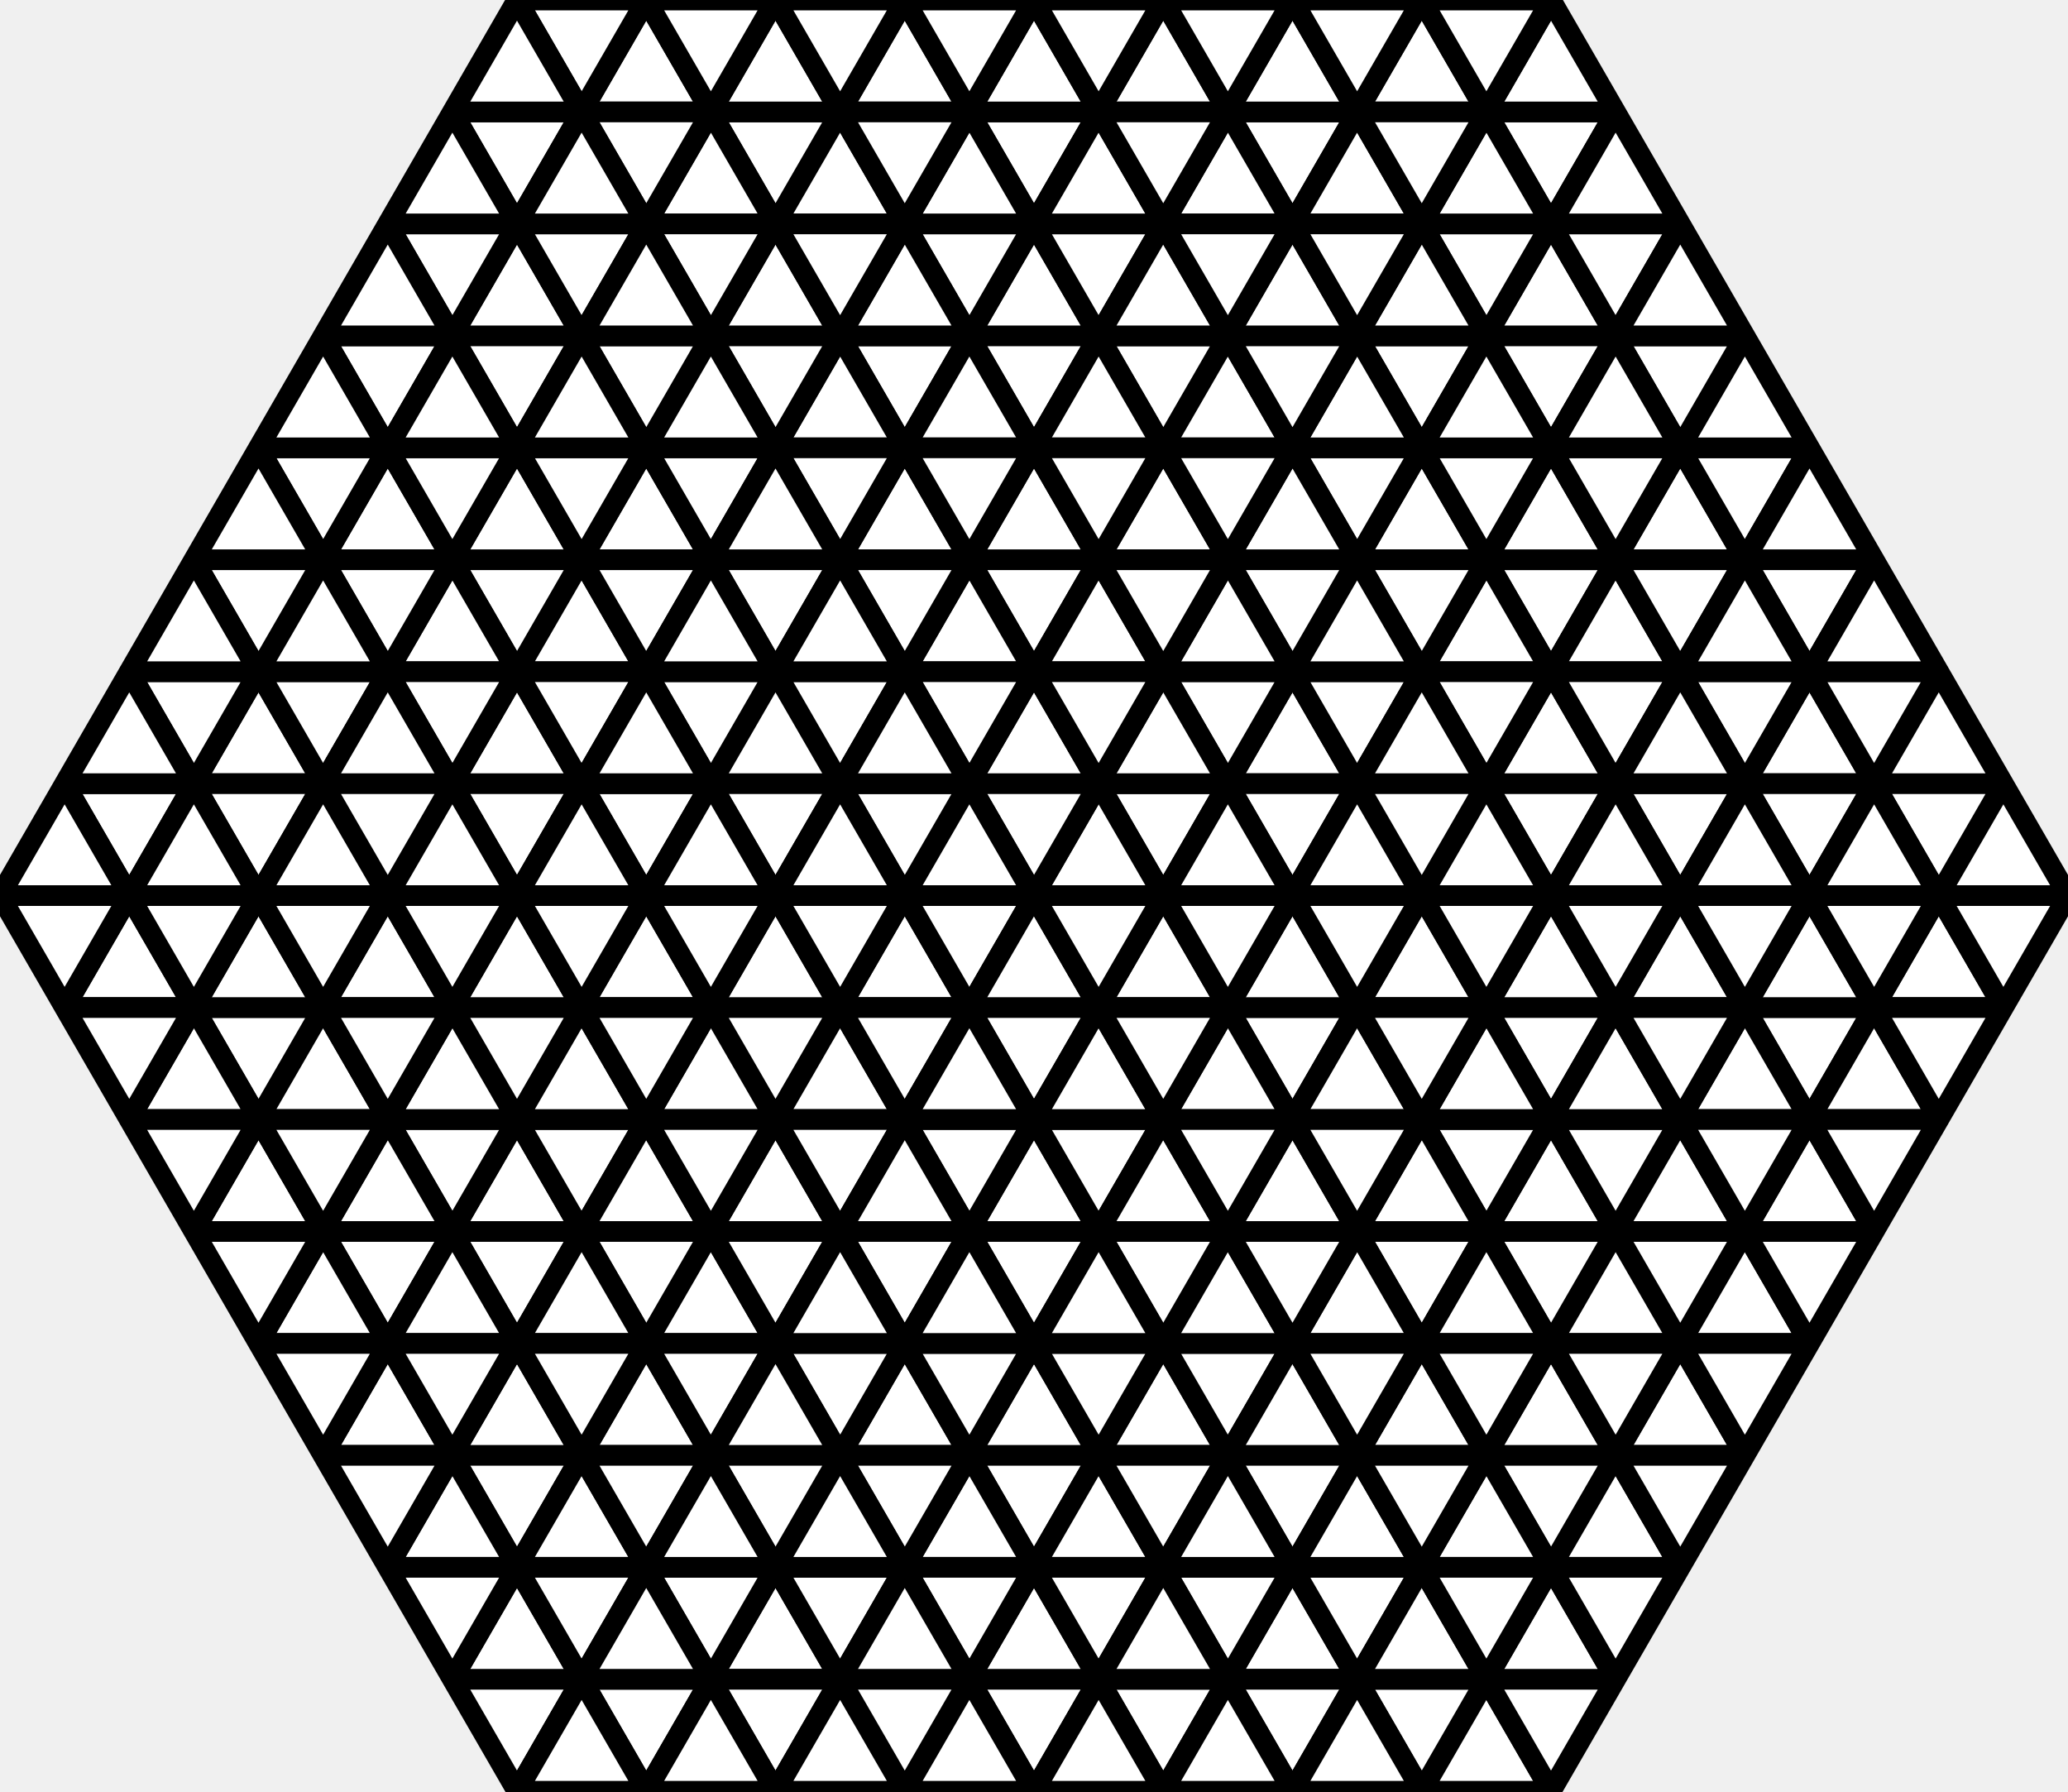
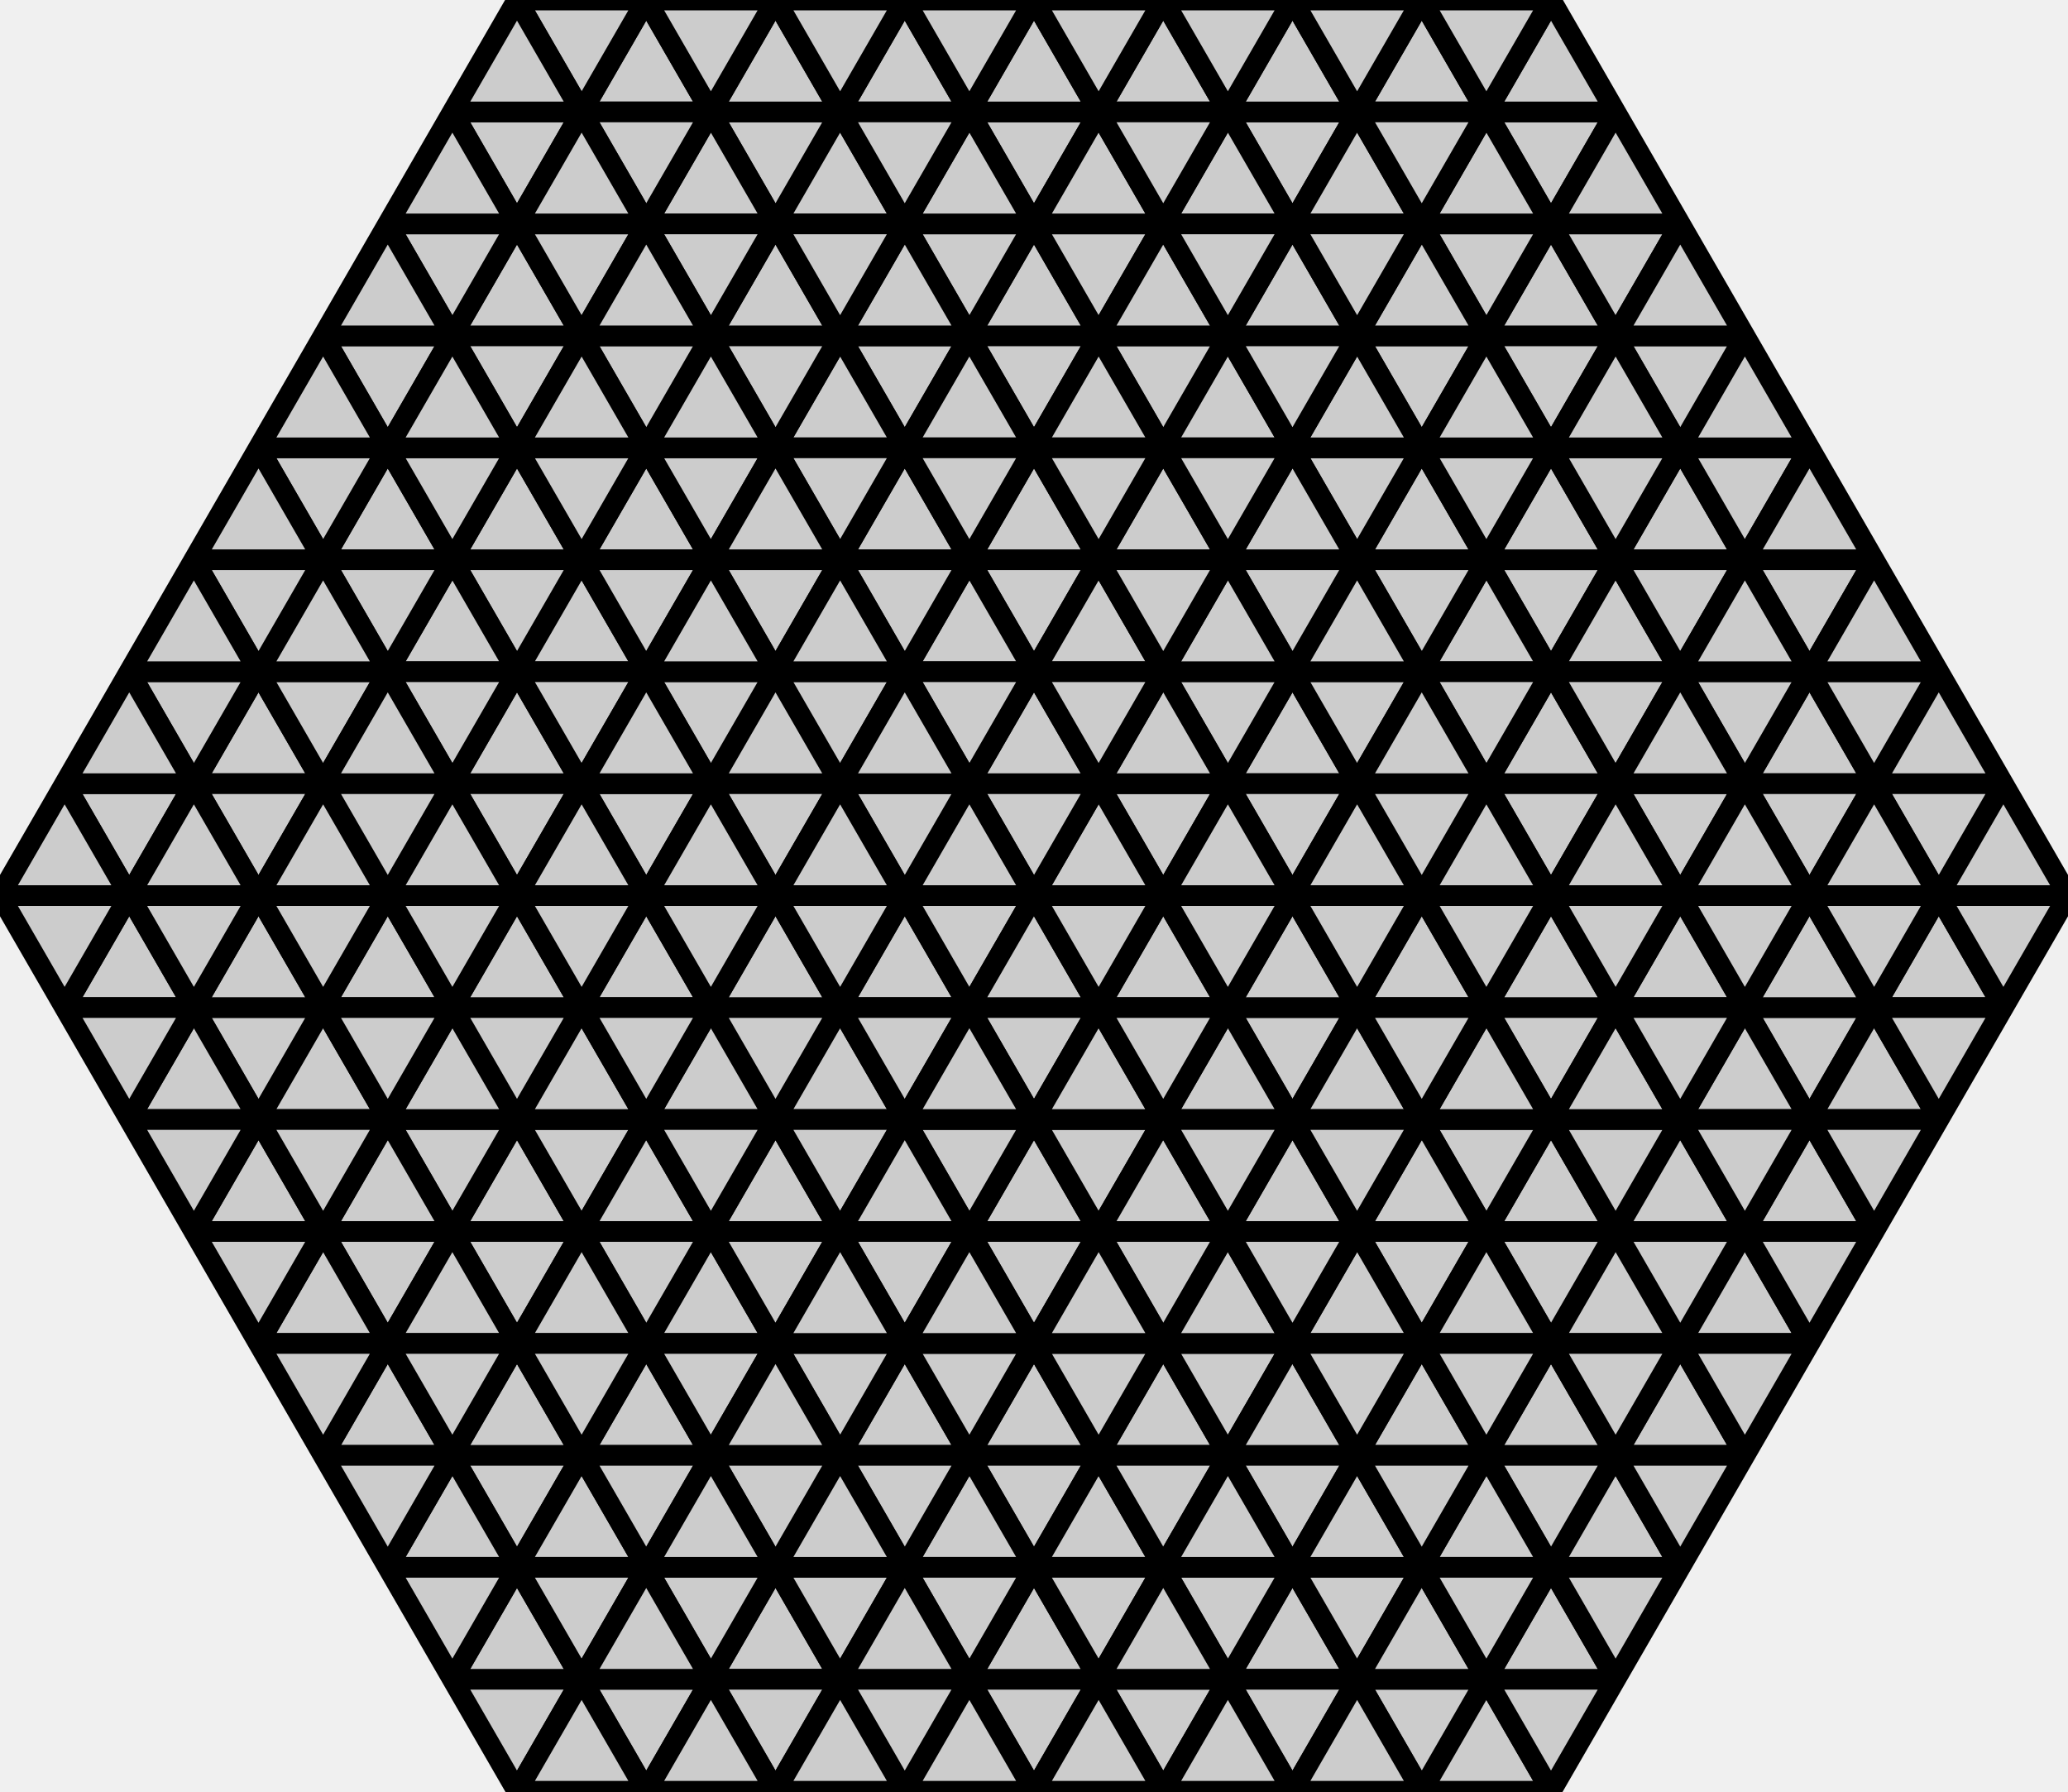
<svg xmlns="http://www.w3.org/2000/svg" viewBox="-50 0 100 86.603">
-   <style>path{fill:#fff;stroke:#000;stroke-width:1;stroke-linejoin:bevel}</style>
+   <style>path{fill:#ccc;stroke:#000;stroke-width:1;stroke-linejoin:bevel}</style>
  <path d="M28.125 27.063h-6.25L25 32.476z" />
  <path d="M18.75 32.476l3.125-5.413L25 32.476zm12.5 0l-3.125-5.413L25 32.476zM25 21.651l3.125 5.412h-6.25zm3.125 5.412h6.25l-3.125-5.412z" />
  <path d="M37.5 21.651l-3.125 5.412-3.125-5.412zm-6.25 10.825l-3.125-5.413h6.25zM25 21.651l3.125 5.412 3.125-5.412zm-3.125 5.412h-6.25l3.125-5.412z" />
  <path d="M12.5 21.651l3.125 5.412 3.125-5.412zm6.25 10.825l3.125-5.413h-6.25zM25 21.651l-3.125 5.412-3.125-5.412zm0 10.825l-3.125 5.413h6.25zm0 10.825l-3.125-5.412h6.25z" />
  <path d="M18.75 32.476H25l-3.125 5.413zm12.5 0H25l3.125 5.413zM9.375 37.889l3.125-5.413 3.125 5.413z" />
  <path d="M18.75 32.476H12.5l3.125 5.413zm-12.5 0l3.125 5.413 3.125-5.413zm6.25 10.825l-3.125-5.412h6.25zm-3.125-5.412h-6.25l3.125 5.412z" />
  <path d="M0 43.301l3.125-5.412 3.125 5.412zm6.25-10.825l3.125 5.413h-6.25zm6.25 10.825l-3.125-5.412-3.125 5.412zm0-10.825l3.125-5.413h-6.25zm0-10.825l3.125 5.412h-6.25zm6.25 10.825H12.5l3.125-5.413z" />
  <path d="M6.25 32.476h6.25l-3.125-5.413zm9.375 5.413h6.25l-3.125 5.412zM25 43.301l-3.125-5.412-3.125 5.412zm-6.25-10.825l-3.125 5.413h6.25zM12.5 43.301l3.125-5.412 3.125 5.412zm28.125-5.412L37.5 32.476l-3.125 5.413z" />
  <path d="M31.25 32.476h6.25l-3.125 5.413zm12.5 0l-3.125 5.413-3.125-5.413zM37.5 43.301l3.125-5.412h-6.25zm3.125-5.412h6.25l-3.125 5.412zM50 43.301l-3.125-5.412-3.125 5.412zm-6.25-10.825l-3.125 5.413h6.25z" />
  <path d="M37.5 43.301l3.125-5.412 3.125 5.412zm0-10.825l-3.125-5.413h6.25zm0-10.825l-3.125 5.412h6.25z" />
  <path d="M31.25 32.476h6.25l-3.125-5.413zm12.5 0H37.5l3.125-5.413zm-9.375 5.413h-6.25l3.125 5.412z" />
  <path d="M25 43.301l3.125-5.412 3.125 5.412zm6.25-10.825l3.125 5.413h-6.25zm6.25 10.825l-3.125-5.412-3.125 5.412zM25 10.825l3.125 5.413h-6.25zm0 10.826l3.125-5.413h-6.25z" />
  <path d="M31.25 10.825H25l3.125 5.413zm-12.5 0H25l-3.125 5.413zm6.25 0l3.125-5.412h-6.25z" />
  <path d="M25 0l3.125 5.413h-6.25z" />
  <path d="M31.25 10.825H25l3.125-5.412zm-12.5 0H25l-3.125-5.412zm9.375 5.413l3.125 5.413 3.125-5.413zm9.375 5.413h-6.25l3.125-5.413z" />
  <path d="M25 21.651l3.125-5.413 3.125 5.413zm6.25-10.826l-3.125 5.413h6.25zm-9.375 5.413l-3.125 5.413-3.125-5.413z" />
  <path d="M12.5 21.651h6.25l-3.125-5.413zm12.5 0l-3.125-5.413-3.125 5.413zm-6.25-10.826l3.125 5.413h-6.25zm-18.75 0l-3.125 5.413h6.25zm0 10.826l-3.125-5.413h6.25z" />
  <path d="M6.25 10.825H0l3.125 5.413zm-12.5 0H0l-3.125 5.413zm6.25 0l3.125-5.412h-6.25z" />
  <path d="M0 0l3.125 5.413h-6.25z" />
  <path d="M6.25 10.825H0l3.125-5.412zm-12.5 0H0l-3.125-5.412zm3.125 5.413l-3.125 5.413-3.125-5.413z" />
  <path d="M-12.5 21.651h6.25l-3.125-5.413zm12.5 0l-3.125-5.413-3.125 5.413zm-6.25-10.826l3.125 5.413h-6.25zm9.375 5.413l3.125 5.413 3.125-5.413zm9.375 5.413H6.25l3.125-5.413z" />
  <path d="M0 21.651l3.125-5.413 3.125 5.413zm6.25-10.826l-3.125 5.413h6.25zM0 32.476l-3.125-5.413h6.25zm0-10.825l-3.125 5.412h6.25z" />
  <path d="M-6.25 32.476H0l-3.125-5.413zm12.5 0H0l3.125-5.413zm-6.25 0l-3.125 5.413h6.25zm0 10.825l-3.125-5.412h6.25z" />
  <path d="M-6.25 32.476H0l-3.125 5.413zm12.5 0H0l3.125 5.413zm-9.375-5.413l-3.125-5.412-3.125 5.412z" />
  <path d="M-12.5 21.651h6.25l-3.125 5.412zm12.5 0l-3.125 5.412-3.125-5.412zm-6.25 10.825l3.125-5.413h-6.25zm9.375-5.413l3.125-5.412 3.125 5.412z" />
  <path d="M12.5 21.651H6.25l3.125 5.412zm-12.5 0l3.125 5.412 3.125-5.412zm6.25 10.825l-3.125-5.413h6.25zm9.375-27.063h-6.25l3.125 5.412z" />
  <path d="M6.25 10.825l3.125-5.412 3.125 5.412z" />
  <path d="M12.5 0l3.125 5.413h-6.25z" />
  <path d="M18.75 10.825l-3.125-5.412-3.125 5.412z" />
  <path d="M15.625 5.413L18.75 0l3.125 5.413z" />
  <path d="M25 0h-6.25l3.125 5.413zM12.5 0l3.125 5.413L18.75 0z" />
  <path d="M18.75 10.825l-3.125-5.412h6.25zM9.375 5.413h-6.25L6.25 0z" />
  <path d="M0 0l3.125 5.413L6.25 0z" />
  <path d="M6.25 10.825l3.125-5.412h-6.25z" />
  <path d="M12.5 0L9.375 5.413 6.25 0zm0 10.825l-3.125 5.413h6.25zm0 10.826l-3.125-5.413h6.25z" />
  <path d="M6.25 10.825h6.25l-3.125 5.413zm12.5 0H12.5l3.125 5.413zm-34.375-5.412h6.25l-3.125 5.412zM-6.25 10.825l-3.125-5.412-3.125 5.412z" />
  <path d="M-12.5 0l-3.125 5.413h6.25z" />
  <path d="M-18.75 10.825l3.125-5.412 3.125 5.412z" />
  <path d="M-15.625 5.413L-18.75 0l-3.125 5.413z" />
  <path d="M-25 0h6.25l-3.125 5.413zm12.5 0l-3.125 5.413L-18.75 0z" />
  <path d="M-18.75 10.825l3.125-5.412h-6.25zm9.375-5.412h6.25L-6.25 0z" />
  <path d="M0 0l-3.125 5.413L-6.25 0z" />
  <path d="M-6.25 10.825l-3.125-5.412h6.25z" />
  <path d="M-12.5 0l3.125 5.413L-6.25 0zm0 10.825l3.125 5.413h-6.25zm0 10.826l3.125-5.413h-6.25z" />
  <path d="M-6.25 10.825h-6.25l3.125 5.413zm-12.5 0h6.25l-3.125 5.413zm-9.375 16.238L-25 32.476l3.125-5.413zm9.375 5.413H-25l3.125-5.413zM-25 21.651l-3.125 5.412h6.25z" />
  <path d="M-31.25 32.476l3.125-5.413L-25 32.476zm3.125-5.413l-3.125-5.412-3.125 5.412z" />
  <path d="M-37.5 21.651h6.25l-3.125 5.412zm12.5 0l-3.125 5.412-3.125-5.412zm-6.25 10.825l3.125-5.413h-6.25zm6.25 0l3.125 5.413h-6.25zm0 10.825l3.125-5.412h-6.25z" />
  <path d="M-18.75 32.476H-25l3.125 5.413zm-12.5 0H-25l-3.125 5.413zm9.375-5.413h6.25l-3.125-5.412z" />
  <path d="M-12.5 21.651l-3.125 5.412-3.125-5.412zm-6.25 10.825l-3.125-5.413h6.25zM-25 21.651l3.125 5.412 3.125-5.412zm15.625 16.238h-6.25l3.125-5.413zm-9.375-5.413l3.125 5.413 3.125-5.413zm6.25 10.825l3.125-5.412h-6.25zm6.25-10.825l-3.125 5.413-3.125-5.413zm-3.125 5.413l3.125 5.412 3.125-5.412zM0 43.301h-6.25l3.125-5.412z" />
  <path d="M-12.5 43.301l3.125-5.412 3.125 5.412zm6.25-10.825l-3.125 5.413h6.25zm-9.375 5.413h-6.25l3.125 5.412z" />
  <path d="M-25 43.301l3.125-5.412 3.125 5.412zm6.25-10.825l3.125 5.413h-6.25zm6.25 10.825l-3.125-5.412-3.125 5.412zm0-10.825l-3.125-5.413h6.25zm0-10.825l-3.125 5.412h6.25z" />
  <path d="M-18.75 32.476h6.25l-3.125-5.413zm12.5 0h-6.25l3.125-5.413zM-25 10.825l-3.125 5.413h6.25zm0 10.826l-3.125-5.413h6.25z" />
  <path d="M-31.25 10.825H-25l-3.125 5.413zm12.5 0H-25l3.125 5.413zm-6.25 0l-3.125-5.412h6.25z" />
  <path d="M-25 0l-3.125 5.413h6.25z" />
  <path d="M-31.25 10.825H-25l-3.125-5.412zm12.5 0H-25l3.125-5.412zm-9.375 5.413l-3.125 5.413-3.125-5.413z" />
  <path d="M-37.5 21.651h6.25l-3.125-5.413zm12.5 0l-3.125-5.413-3.125 5.413zm-6.25-10.826l3.125 5.413h-6.25zm9.375 5.413l3.125 5.413 3.125-5.413zm9.375 5.413h-6.25l3.125-5.413z" />
  <path d="M-25 21.651l3.125-5.413 3.125 5.413zm6.25-10.826l-3.125 5.413h6.25zm-21.875 27.064l3.125-5.413 3.125 5.413z" />
  <path d="M-31.25 32.476h-6.25l3.125 5.413zm-12.5 0l3.125 5.413 3.125-5.413zm6.25 10.825l-3.125-5.412h6.25zm-3.125-5.412h-6.25l3.125 5.412z" />
  <path d="M-50 43.301l3.125-5.412 3.125 5.412zm6.25-10.825l3.125 5.413h-6.25zm6.25 10.825l-3.125-5.412-3.125 5.412zm0-10.825l3.125-5.413h-6.25zm0-10.825l3.125 5.412h-6.25zm6.25 10.825h-6.25l3.125-5.413z" />
  <path d="M-43.75 32.476h6.25l-3.125-5.413zm9.375 5.413h6.25l-3.125 5.412zM-25 43.301l-3.125-5.412-3.125 5.412zm-6.25-10.825l-3.125 5.413h6.25zM-37.5 43.301l3.125-5.412 3.125 5.412zm9.375 16.238h6.25L-25 54.127z" />
  <path d="M-18.75 54.127l-3.125 5.412L-25 54.127zm-12.5 0l3.125 5.412L-25 54.127zM-25 64.952l-3.125-5.413h6.25zm-3.125-5.413h-6.25l3.125 5.413z" />
  <path d="M-37.5 64.952l3.125-5.413 3.125 5.413zm6.25-10.825l3.125 5.412h-6.25zM-25 64.952l-3.125-5.413-3.125 5.413zm3.125-5.413h6.25l-3.125 5.413zm9.375 5.413l-3.125-5.413-3.125 5.413zm-6.25-10.825l-3.125 5.412h6.25z" />
  <path d="M-25 64.952l3.125-5.413 3.125 5.413zm0-10.825l3.125-5.413h-6.25zm0-10.826l3.125 5.413h-6.25zm6.25 10.826H-25l3.125-5.413zM-31.25 54.127H-25l-3.125-5.413zm21.875-5.413l-3.125 5.413-3.125-5.413zm-9.375 5.413h6.25l-3.125-5.413zm12.5 0l-3.125-5.413-3.125 5.413zm-6.25-10.826l3.125 5.413h-6.25zm3.125 5.413h6.25l-3.125-5.413z" />
  <path d="M0 43.301l-3.125 5.413-3.125-5.413zm-6.25 10.826l-3.125-5.413h6.25zm-6.25-10.826l3.125 5.413 3.125-5.413zm0 10.826l-3.125 5.412h6.25zm0 10.825l-3.125-5.413h6.25z" />
  <path d="M-18.75 54.127h6.25l-3.125 5.412zm12.5 0h-6.25l3.125 5.412zm-9.375-5.413h-6.25l3.125-5.413z" />
  <path d="M-25 43.301l3.125 5.413 3.125-5.413zm6.25 10.826l3.125-5.413h-6.25zm6.25-10.826l-3.125 5.413-3.125-5.413zm-28.125 5.413l3.125 5.413 3.125-5.413zm9.375 5.413h-6.25l3.125-5.413z" />
  <path d="M-43.75 54.127l3.125-5.413 3.125 5.413zm6.25-10.826l-3.125 5.413h6.25zm-3.125 5.413h-6.25l3.125-5.413z" />
  <path d="M-50 43.301l3.125 5.413 3.125-5.413zm6.25 10.826l3.125-5.413h-6.25zm6.25-10.826l-3.125 5.413-3.125-5.413zm0 10.826l3.125 5.412h-6.25zm0 10.825l3.125-5.413h-6.25z" />
  <path d="M-31.25 54.127h-6.25l3.125 5.412zm-12.5 0h6.25l-3.125 5.412zm9.375-5.413h6.25l-3.125-5.413z" />
  <path d="M-25 43.301l-3.125 5.413-3.125-5.413zm-6.25 10.826l-3.125-5.413h6.25zm-6.25-10.826l3.125 5.413 3.125-5.413zM-25 75.777l-3.125-5.412h6.25zm0-10.825l-3.125 5.413h6.25z" />
  <path d="M-31.25 75.777H-25l-3.125-5.412zm12.5 0H-25l3.125-5.412zm-6.25 0l-3.125 5.413h6.25zm0 10.826l-3.125-5.413h6.25z" />
  <path d="M-31.25 75.777H-25l-3.125 5.413zm12.5 0H-25l3.125 5.413zm-9.375-5.412l-3.125-5.413-3.125 5.413z" />
  <path d="M-37.5 64.952h6.25l-3.125 5.413zm12.5 0l-3.125 5.413-3.125-5.413zm-6.25 10.825l3.125-5.412h-6.25zm9.375-5.412l3.125-5.413 3.125 5.413z" />
  <path d="M-12.5 64.952h-6.25l3.125 5.413zm-12.5 0l3.125 5.413 3.125-5.413zm6.25 10.825l-3.125-5.412h6.25zm18.75 0l3.125-5.412h-6.25zm0-10.825l3.125 5.413h-6.25z" />
  <path d="M-6.25 75.777H0l-3.125-5.412zm12.5 0H0l3.125-5.412zm-6.25 0l-3.125 5.413h6.25zm0 10.826l-3.125-5.413h6.25z" />
  <path d="M-6.25 75.777H0l-3.125 5.413zm12.5 0H0l3.125 5.413zm-3.125-5.412l3.125-5.413 3.125 5.413z" />
  <path d="M12.5 64.952H6.25l3.125 5.413zm-12.5 0l3.125 5.413 3.125-5.413zm6.25 10.825l-3.125-5.412h6.25zm-9.375-5.412l-3.125-5.413-3.125 5.413z" />
  <path d="M-12.5 64.952h6.25l-3.125 5.413zm12.5 0l-3.125 5.413-3.125-5.413zm-6.25 10.825l3.125-5.412h-6.25zM0 54.127l3.125 5.412h-6.25zm0 10.825l3.125-5.413h-6.25z" />
  <path d="M6.25 54.127H0l3.125 5.412zm-12.5 0H0l-3.125 5.412zm6.25 0l3.125-5.413h-6.25zm0-10.826l3.125 5.413h-6.25z" />
  <path d="M6.25 54.127H0l3.125-5.413zm-12.5 0H0l-3.125-5.413zm9.375 5.412l3.125 5.413 3.125-5.413zm9.375 5.413H6.25l3.125-5.413z" />
  <path d="M0 64.952l3.125-5.413 3.125 5.413zm6.25-10.825l-3.125 5.412h6.25zm-9.375 5.412l-3.125 5.413-3.125-5.413z" />
  <path d="M-12.5 64.952h6.25l-3.125-5.413zm12.5 0l-3.125-5.413-3.125 5.413zm-6.25-10.825l3.125 5.412h-6.25zm-9.375 27.063h6.25l-3.125-5.413z" />
  <path d="M-6.25 75.777l-3.125 5.413-3.125-5.413zm-6.25 10.826l-3.125-5.413h6.25zm-6.25-10.826l3.125 5.413 3.125-5.413zm3.125 5.413l-3.125 5.413-3.125-5.413z" />
  <path d="M-25 86.603h6.25l-3.125-5.413zm12.5 0l-3.125-5.413-3.125 5.413zm-6.25-10.826l3.125 5.413h-6.25zm9.375 5.413h6.25l-3.125 5.413zM0 86.603l-3.125-5.413-3.125 5.413zm-6.25-10.826l-3.125 5.413h6.25zM-12.5 86.603l3.125-5.413 3.125 5.413zm0-10.826l3.125-5.412h-6.25zm0-10.825l3.125 5.413h-6.25zm6.25 10.825h-6.25l3.125-5.412z" />
  <path d="M-18.75 75.777h6.25l-3.125-5.412zm34.375 5.413h-6.25l3.125-5.413z" />
  <path d="M6.25 75.777l3.125 5.413 3.125-5.413zm6.25 10.826l3.125-5.413h-6.25zm6.25-10.826l-3.125 5.413-3.125-5.413zm-3.125 5.413l3.125 5.413 3.125-5.413zM25 86.603h-6.25l3.125-5.413z" />
  <path d="M12.5 86.603l3.125-5.413 3.125 5.413zm6.25-10.826l-3.125 5.413h6.25zM9.375 81.19h-6.25l3.125 5.413z" />
  <path d="M0 86.603l3.125-5.413 3.125 5.413zm6.25-10.826l3.125 5.413h-6.25zm6.25 10.826L9.375 81.19 6.25 86.603zm0-10.826l-3.125-5.412h6.25zm0-10.825l-3.125 5.413h6.25z" />
  <path d="M6.25 75.777h6.25l-3.125-5.412zm12.5 0H12.5l3.125-5.412zm9.375-16.238L25 54.127l-3.125 5.412z" />
  <path d="M18.75 54.127H25l-3.125 5.412zM25 64.952l3.125-5.413h-6.25zm6.25-10.825l-3.125 5.412L25 54.127zm-3.125 5.412l3.125 5.413 3.125-5.413zm9.375 5.413h-6.25l3.125-5.413zM25 64.952l3.125-5.413 3.125 5.413zm6.25-10.825l-3.125 5.412h6.25zm-6.25 0l-3.125-5.413h6.25zm0-10.826l-3.125 5.413h6.25z" />
  <path d="M18.75 54.127H25l-3.125-5.413zm12.5 0H25l3.125-5.413zm-9.375 5.412h-6.25l3.125 5.413z" />
  <path d="M12.5 64.952l3.125-5.413 3.125 5.413zm6.25-10.825l3.125 5.412h-6.25zM25 64.952l-3.125-5.413-3.125 5.413zM9.375 48.714h6.25L12.5 54.127z" />
  <path d="M18.75 54.127l-3.125-5.413-3.125 5.413zM12.5 43.301l-3.125 5.413h6.25zM6.25 54.127l3.125-5.413 3.125 5.413zm3.125-5.413L6.25 43.301l-3.125 5.413z" />
  <path d="M0 43.301h6.25l-3.125 5.413zm12.5 0l-3.125 5.413-3.125-5.413zM6.25 54.127l3.125-5.413h-6.25zm9.375-5.413h6.25l-3.125-5.413z" />
  <path d="M25 43.301l-3.125 5.413-3.125-5.413zm-6.25 10.826l-3.125-5.413h6.25zM12.5 43.301l3.125 5.413 3.125-5.413zm0 10.826l3.125 5.412h-6.25zm0 10.825l3.125-5.413h-6.25z" />
  <path d="M18.75 54.127H12.5l3.125 5.412zm-12.5 0h6.25l-3.125 5.412zM25 75.777l3.125-5.412h-6.25zm0-10.825l3.125 5.413h-6.25zm6.25 10.825H25l3.125-5.412z" />
  <path d="M18.75 75.777H25l-3.125-5.412zm6.25 0l3.125 5.413h-6.25zm0 10.826l3.125-5.413h-6.25z" />
  <path d="M31.25 75.777H25l3.125 5.413zm-12.5 0H25l-3.125 5.413zm9.375-5.412l3.125-5.413 3.125 5.413z" />
  <path d="M37.5 64.952h-6.25l3.125 5.413zm-12.5 0l3.125 5.413 3.125-5.413zm6.25 10.825l-3.125-5.412h6.25zm-9.375-5.412l-3.125-5.413-3.125 5.413z" />
  <path d="M12.5 64.952h6.25l-3.125 5.413zm12.5 0l-3.125 5.413-3.125-5.413zm-6.25 10.825l3.125-5.412h-6.25zm21.875-27.063L37.5 54.127l-3.125-5.413z" />
  <path d="M31.25 54.127h6.25l-3.125-5.413zm12.5 0l-3.125-5.413-3.125 5.413zM37.5 43.301l3.125 5.413h-6.25zm3.125 5.413h6.25l-3.125-5.413z" />
  <path d="M50 43.301l-3.125 5.413-3.125-5.413zm-6.25 10.826l-3.125-5.413h6.25zM37.5 43.301l3.125 5.413 3.125-5.413zm0 10.826l-3.125 5.412h6.25zm0 10.825l-3.125-5.413h6.25z" />
  <path d="M31.25 54.127h6.25l-3.125 5.412zm12.5 0H37.5l3.125 5.412zm-9.375-5.413h-6.25l3.125-5.413z" />
  <path d="M25 43.301l3.125 5.413 3.125-5.413zm6.25 10.826l3.125-5.413h-6.25zm6.25-10.826l-3.125 5.413-3.125-5.413z" />
</svg>
